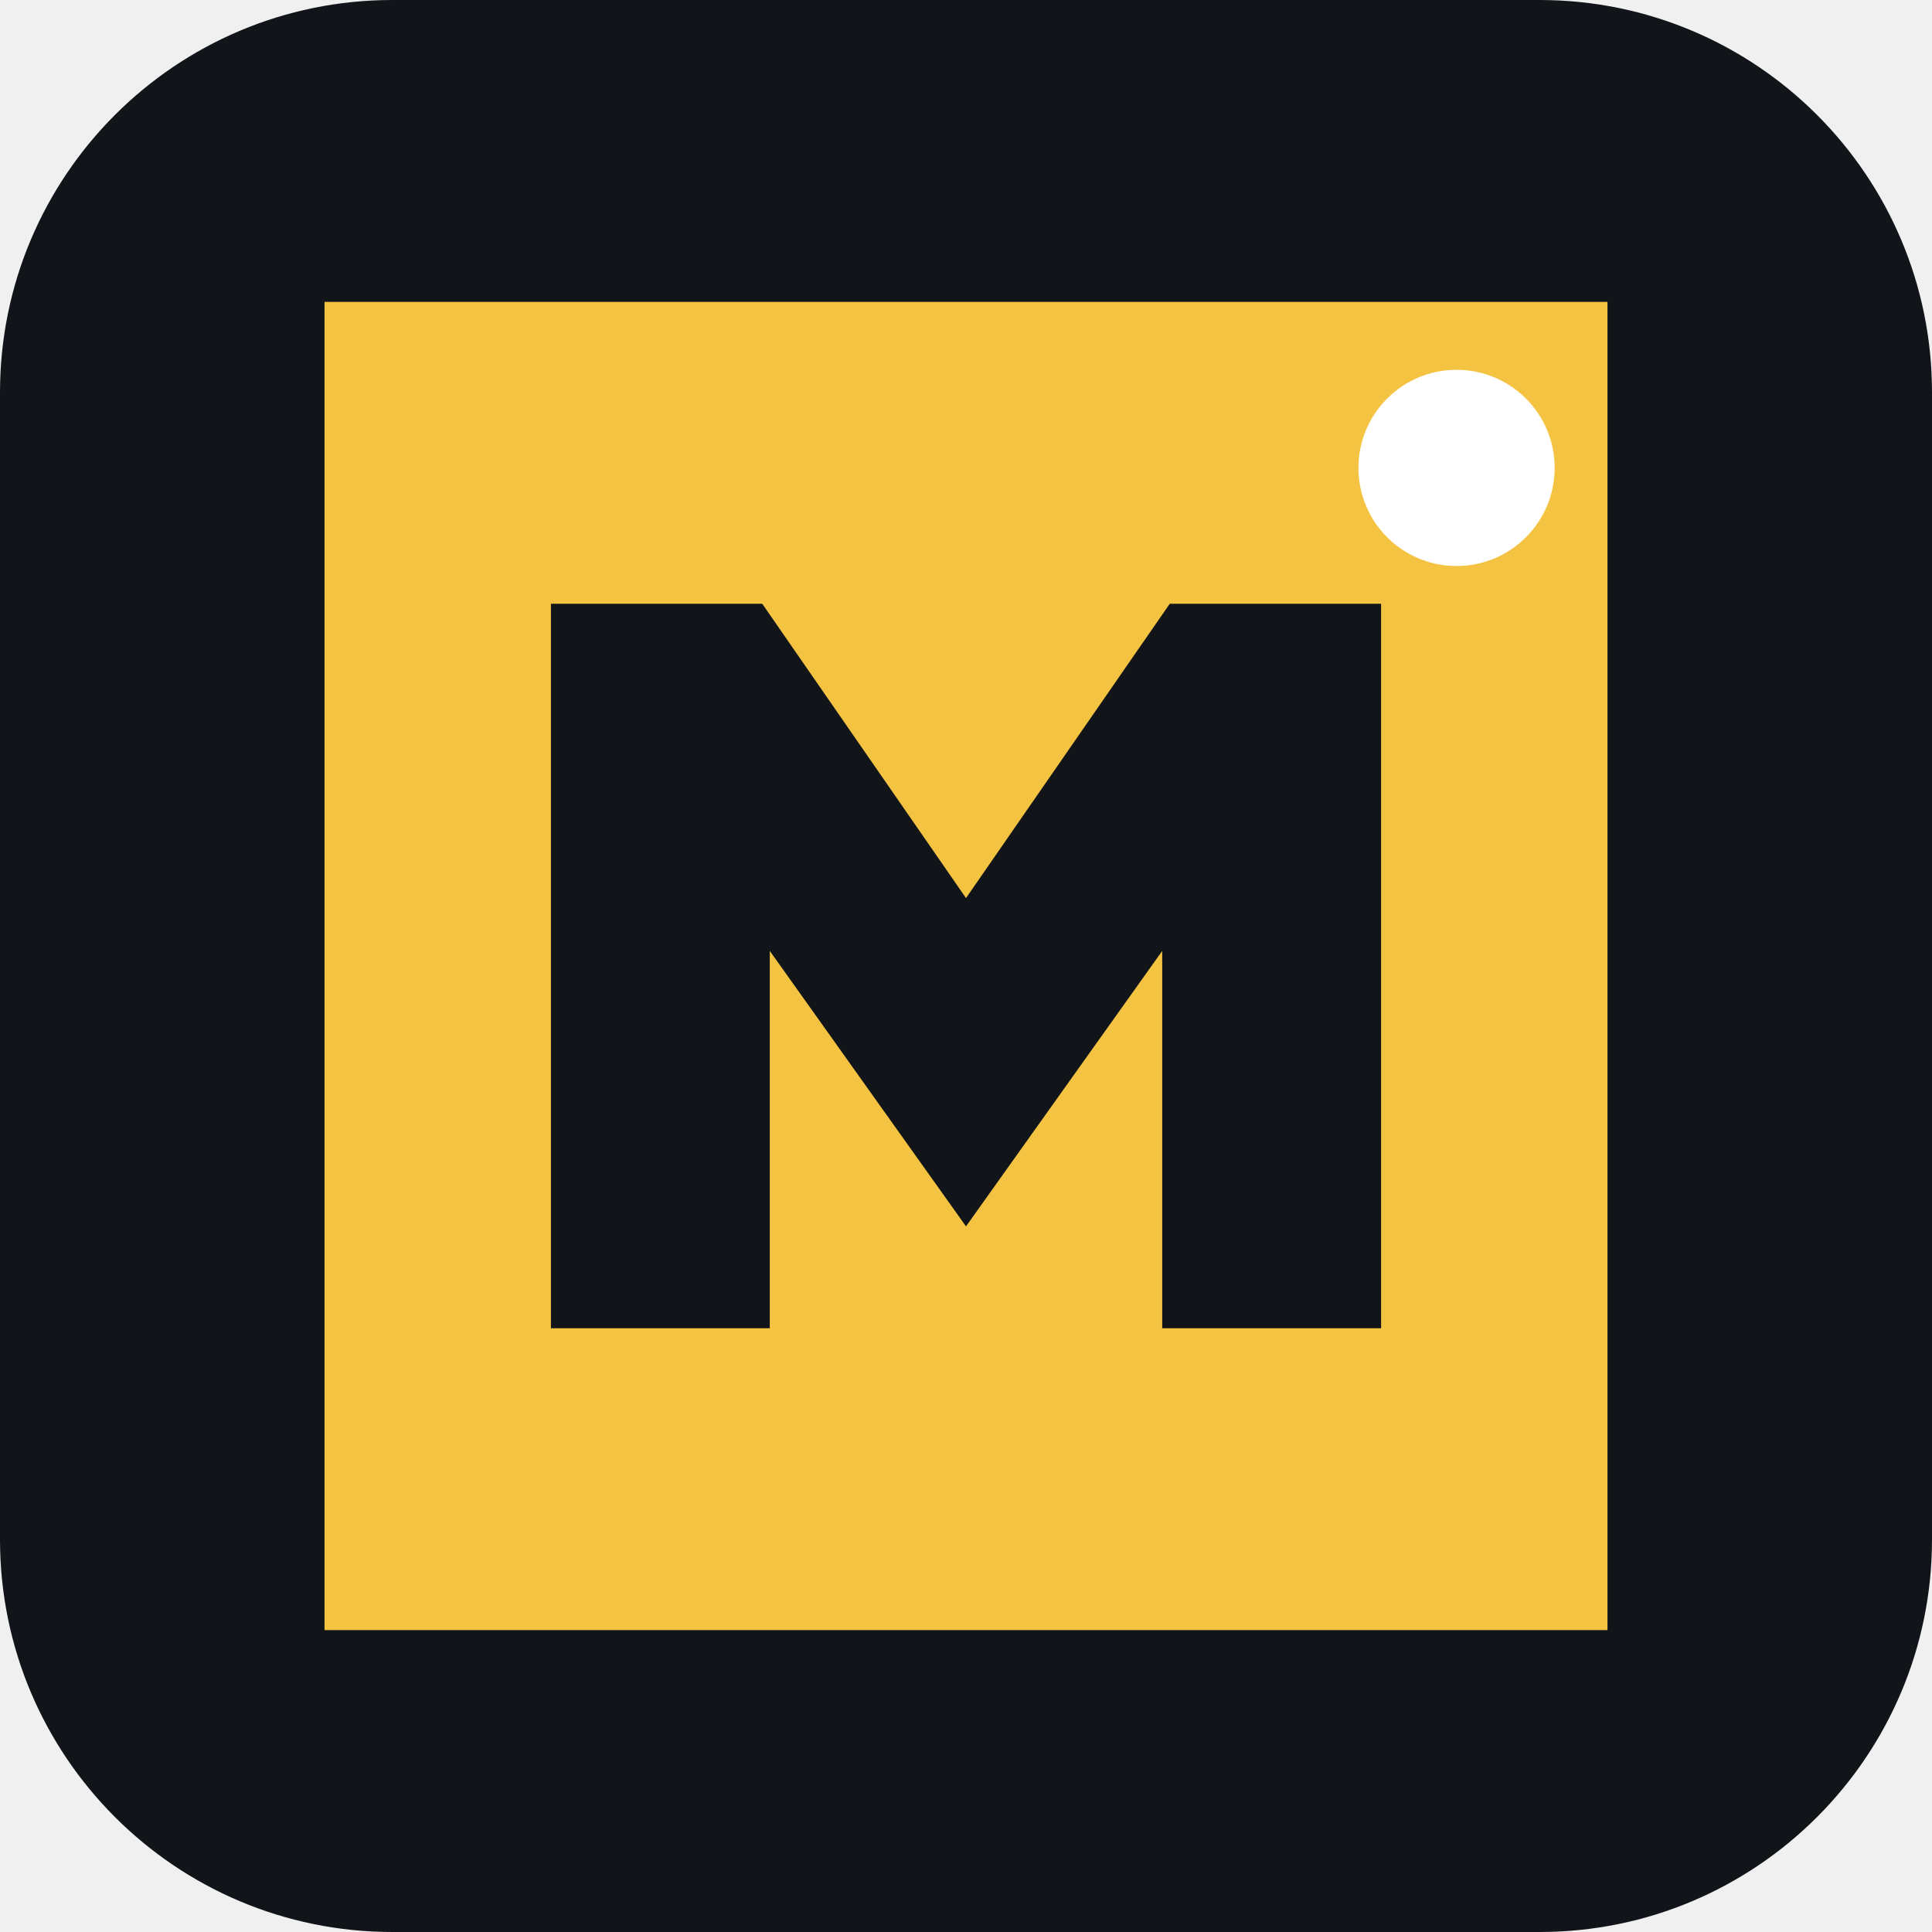
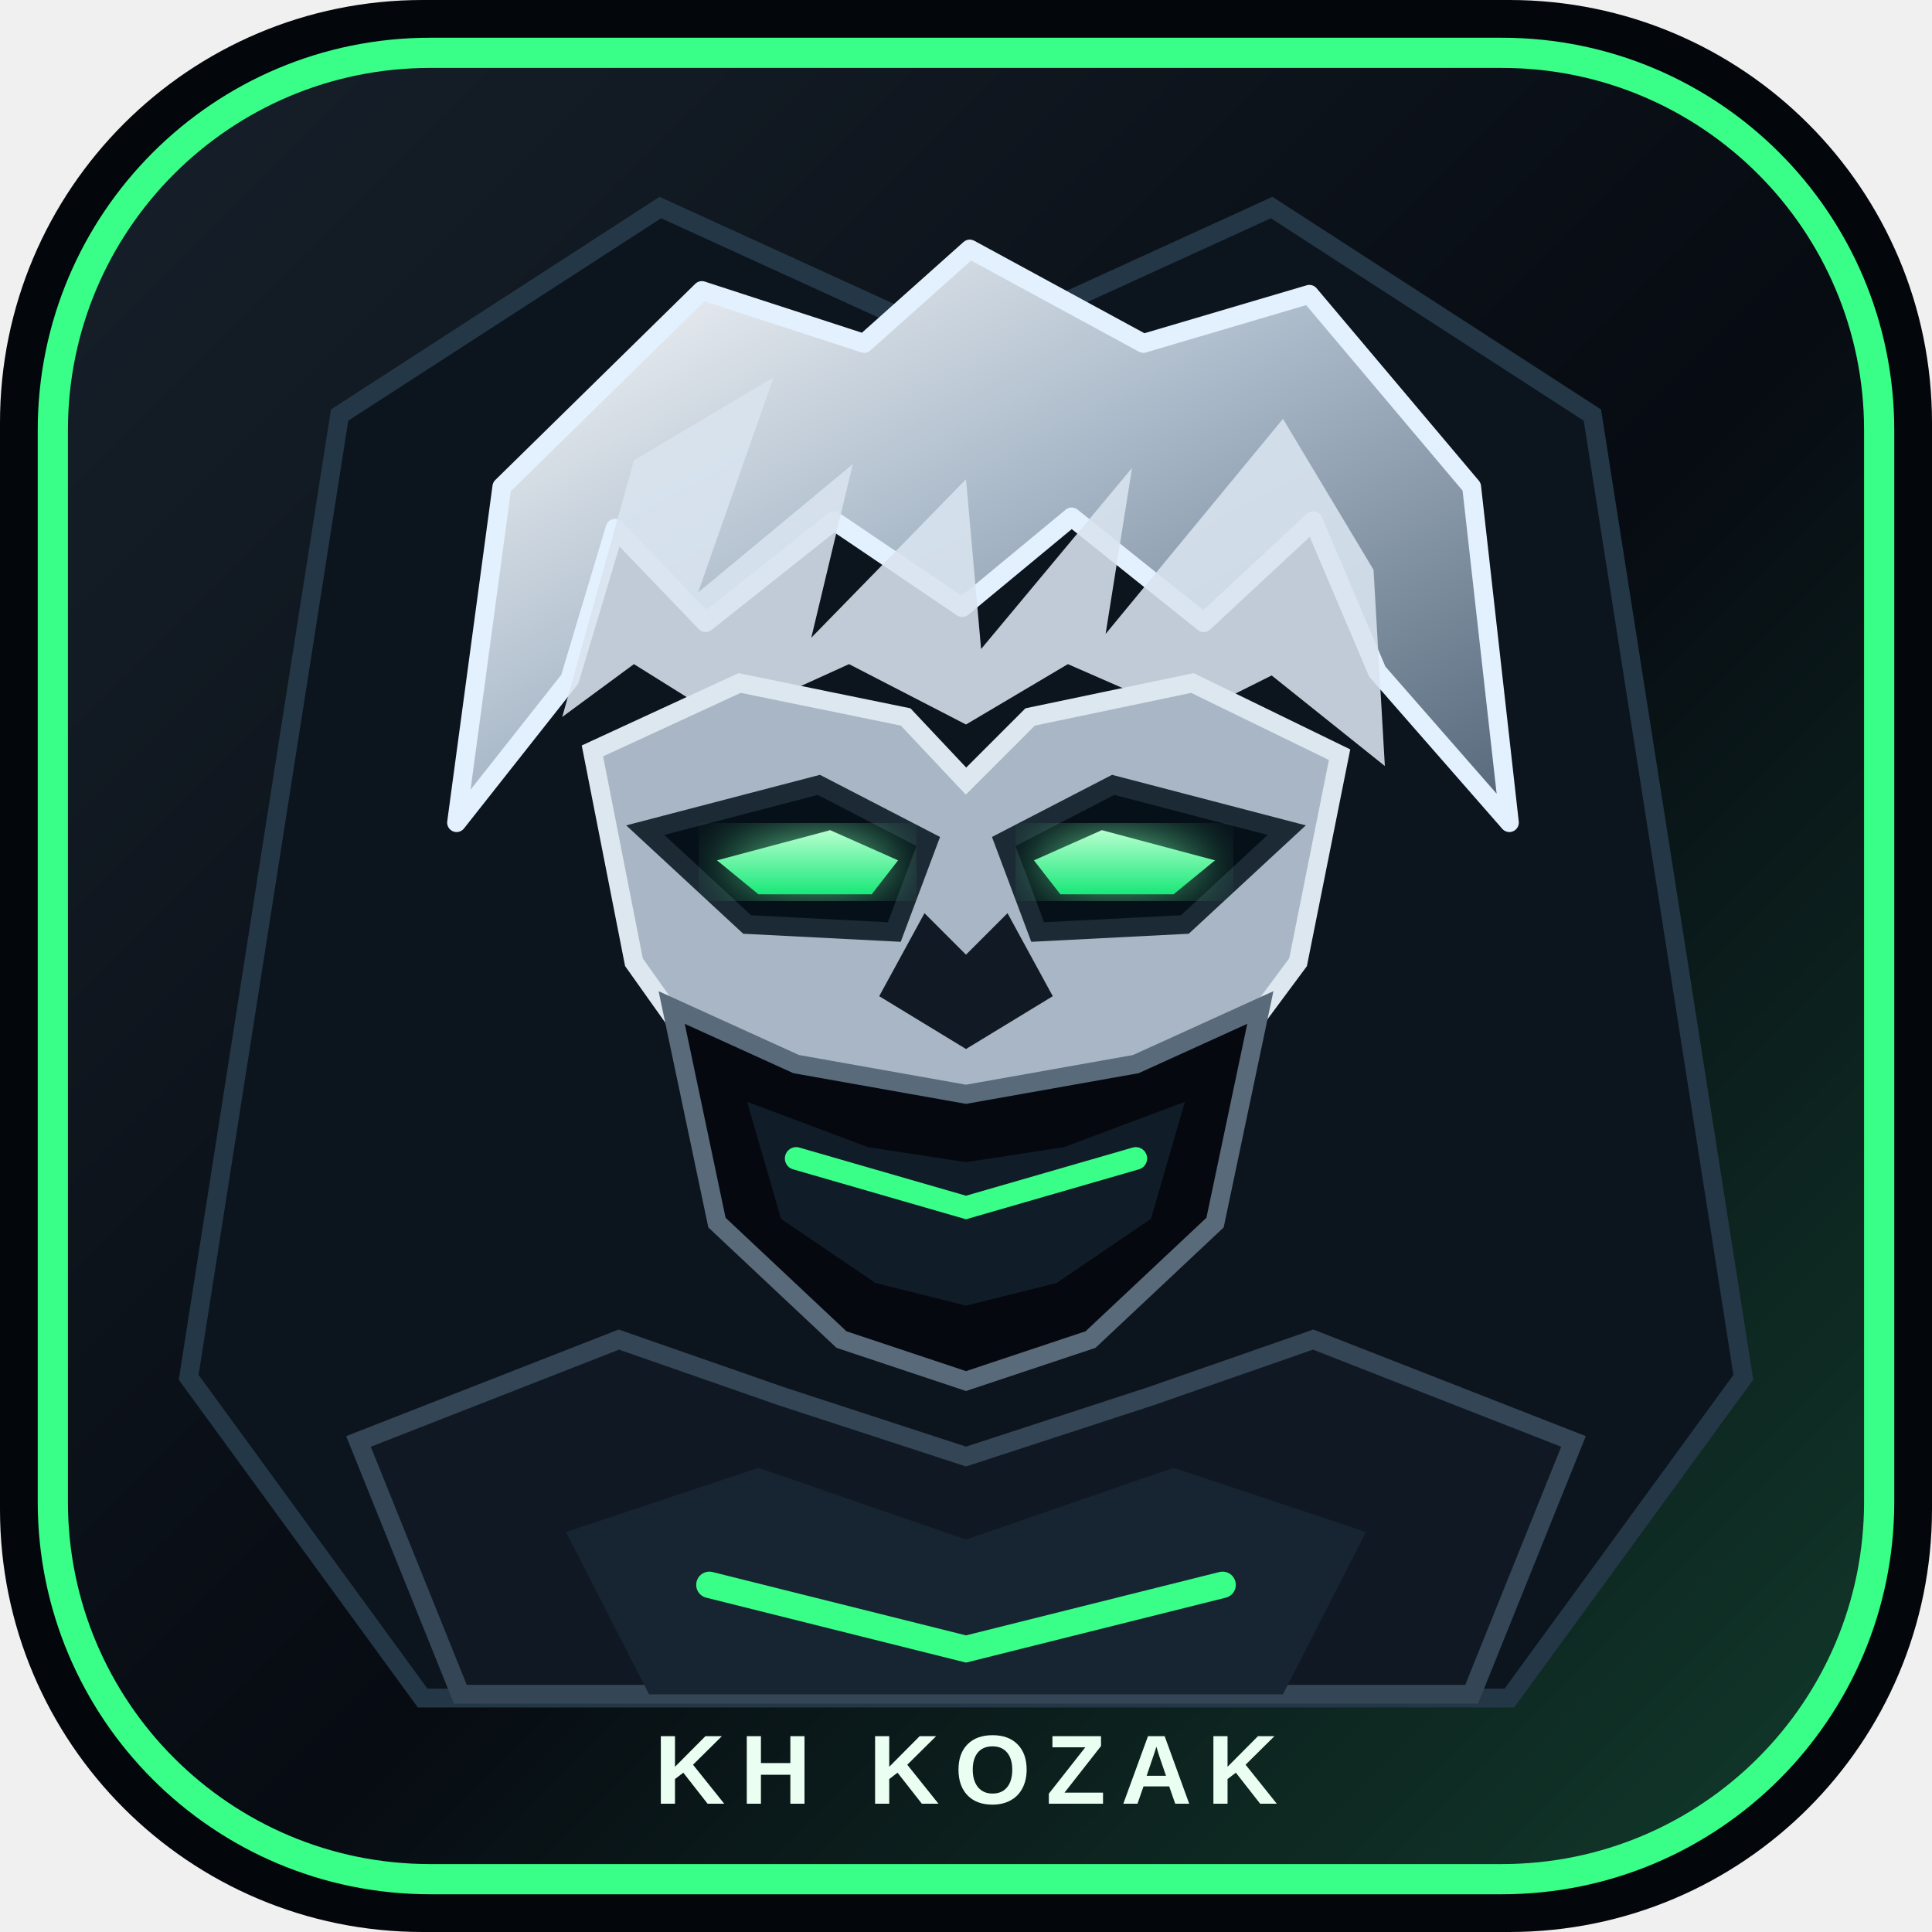
<svg xmlns="http://www.w3.org/2000/svg" width="512" height="512" viewBox="0 0 512 512">
-   <rect width="512" height="512" rx="104" fill="#11151a" />
-   <path d="M86 80h340v352H86z" fill="#f5c342" rx="60" />
-   <path d="M146 352V160h56l54 78 54-78h56v192h-58V252l-52 73-52-73v100z" fill="#11151a" />
-   <circle cx="386" cy="124" r="26" fill="#fff" />
+   <defs>
+     <linearGradient id="bg" x1="0" y1="0" x2="1" y2="1">
+       <stop stop-color="#17212b" />
+       <stop offset=".55" stop-color="#070b12" />
+       <stop offset="1" stop-color="#123b2c" />
+     </linearGradient>
+     <linearGradient id="hair" x1="0" y1="0" x2="1" y2="1">
+       <stop stop-color="#fff" />
+       <stop offset=".45" stop-color="#aebdcc" />
+       <stop offset="1" stop-color="#536578" />
+     </linearGradient>
+     <linearGradient id="green" x1="0" y1="0" x2="0" y2="1">
+       <stop stop-color="#b6ffcf" />
+       <stop offset="1" stop-color="#19e879" />
+     </linearGradient>
+     <filter id="glow">
+       <feGaussianBlur stdDeviation="8" result="b" />
+       <feMerge>
+         <feMergeNode in="b" />
+         <feMergeNode in="SourceGraphic" />
+       </feMerge>
+     </filter>
+   </defs>
+   <rect width="512" height="512" rx="112" fill="#03070c" />
+   <rect x="14" y="14" width="484" height="484" rx="100" fill="url(#bg)" stroke="#39ff88" stroke-width="8" />
+   <path d="M50 365 90 110 175 55 256 92 337 55 422 110 462 365 400 450 112 450Z" fill="#0c141e" stroke="#233746" stroke-width="5" />
+   <path d="M121 218 133 129 186 77 229 91 257 66 303 91 347 78 390 129 400 218 365 178 348 138 319 165 284 137 255 161 221 138 187 165 163 140 151 180Z" fill="url(#hair)" stroke="#e3f1ff" stroke-width="5" stroke-linejoin="round" />
+   <path d="M149 190 168 122 205 100 185 157 226 123 215 169 256 127 260 172 300 124 293 168 340 111 364 151 367 203 337 179 315 190 283 176 256 192 225 176 192 191 168 176Z" fill="#d8e4ef" opacity=".88" />
+   <path d="M157 199 196 181 240 190 256 207 273 190 316 181 355 200 344 255 321 286 298 307 256 322 214 307 190 286 168 255Z" fill="#a9b6c5" stroke="#dce7f0" stroke-width="5" />
+   <path d="M171 220 217 208 246 223 237 247 198 245Z" fill="#061018" stroke="#1b2a34" stroke-width="5" />
+   <path d="M341 220 295 208 266 223 275 247 314 245Z" fill="#061018" stroke="#1b2a34" stroke-width="5" />
+   <path d="M190 228 220 220 238 228 231 237 201 237Z" fill="url(#green)" filter="url(#glow)" />
+   <path d="M322 228 292 220 274 228 281 237 311 237Z" fill="url(#green)" filter="url(#glow)" />
+   <path d="M245 242 256 253 267 242 279 264 256 278 233 264Z" fill="#111a24" />
+   <path d="M178 267 211 282 256 290 301 282 334 267 322 324 289 355 256 366 223 355 190 324Z" fill="#05090f" stroke="#596a7a" stroke-width="5" />
+   <path d="M198 292 230 304 256 308 282 304 314 292 305 323 280 340 256 346 232 340 207 323Z" fill="#101d28" />
+   <path d="M211 307 256 320 301 307" fill="none" stroke="#39ff88" stroke-width="6" stroke-linecap="round" />
+   <path d="M95 382 164 355 207 370 256 386 305 370 348 355 417 382 390 449 122 449Z" fill="#101923" stroke="#344555" stroke-width="5" />
+   <path d="M150 406 201 389 256 408 311 389 362 406 340 449 172 449Z" fill="#172431" />
+   <path d="M188 420 256 437 324 420" fill="none" stroke="#39ff88" stroke-width="7" stroke-linecap="round" />
+   <text x="256" y="478" text-anchor="middle" font-family="Arial,sans-serif" font-size="26" font-weight="900" letter-spacing="4" fill="#eafff1">KH KOZAK</text>
</svg>
